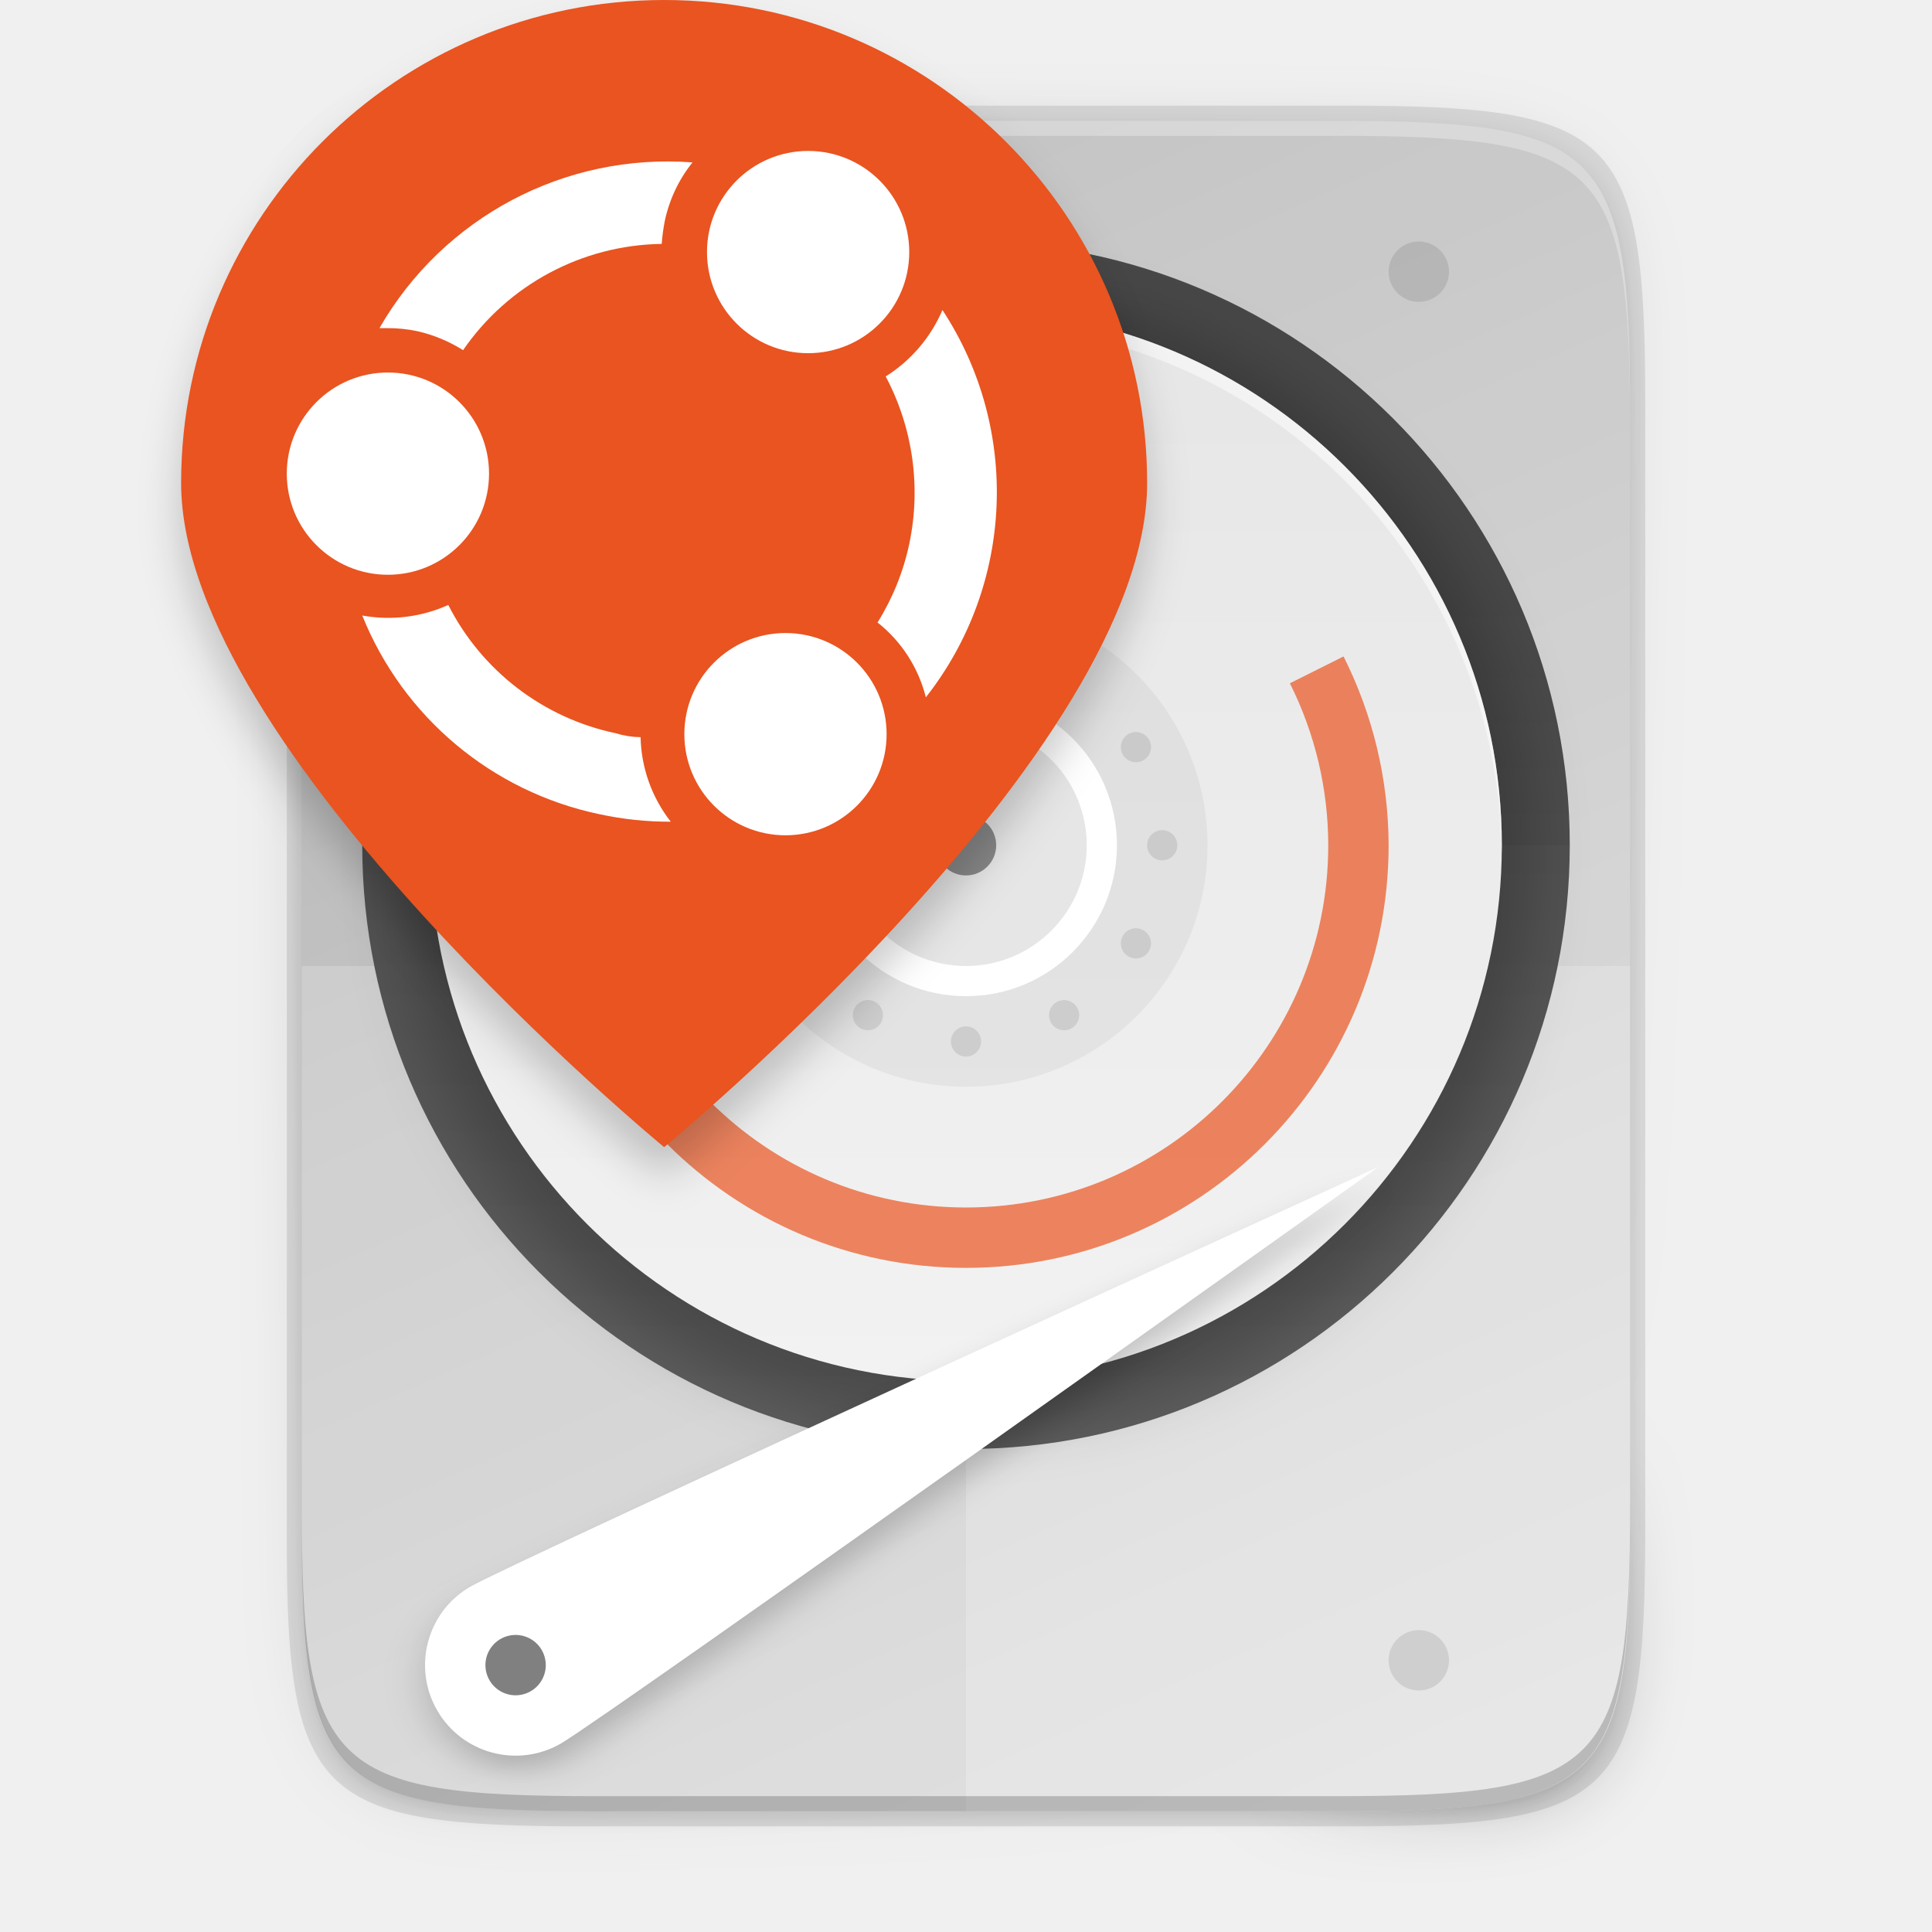
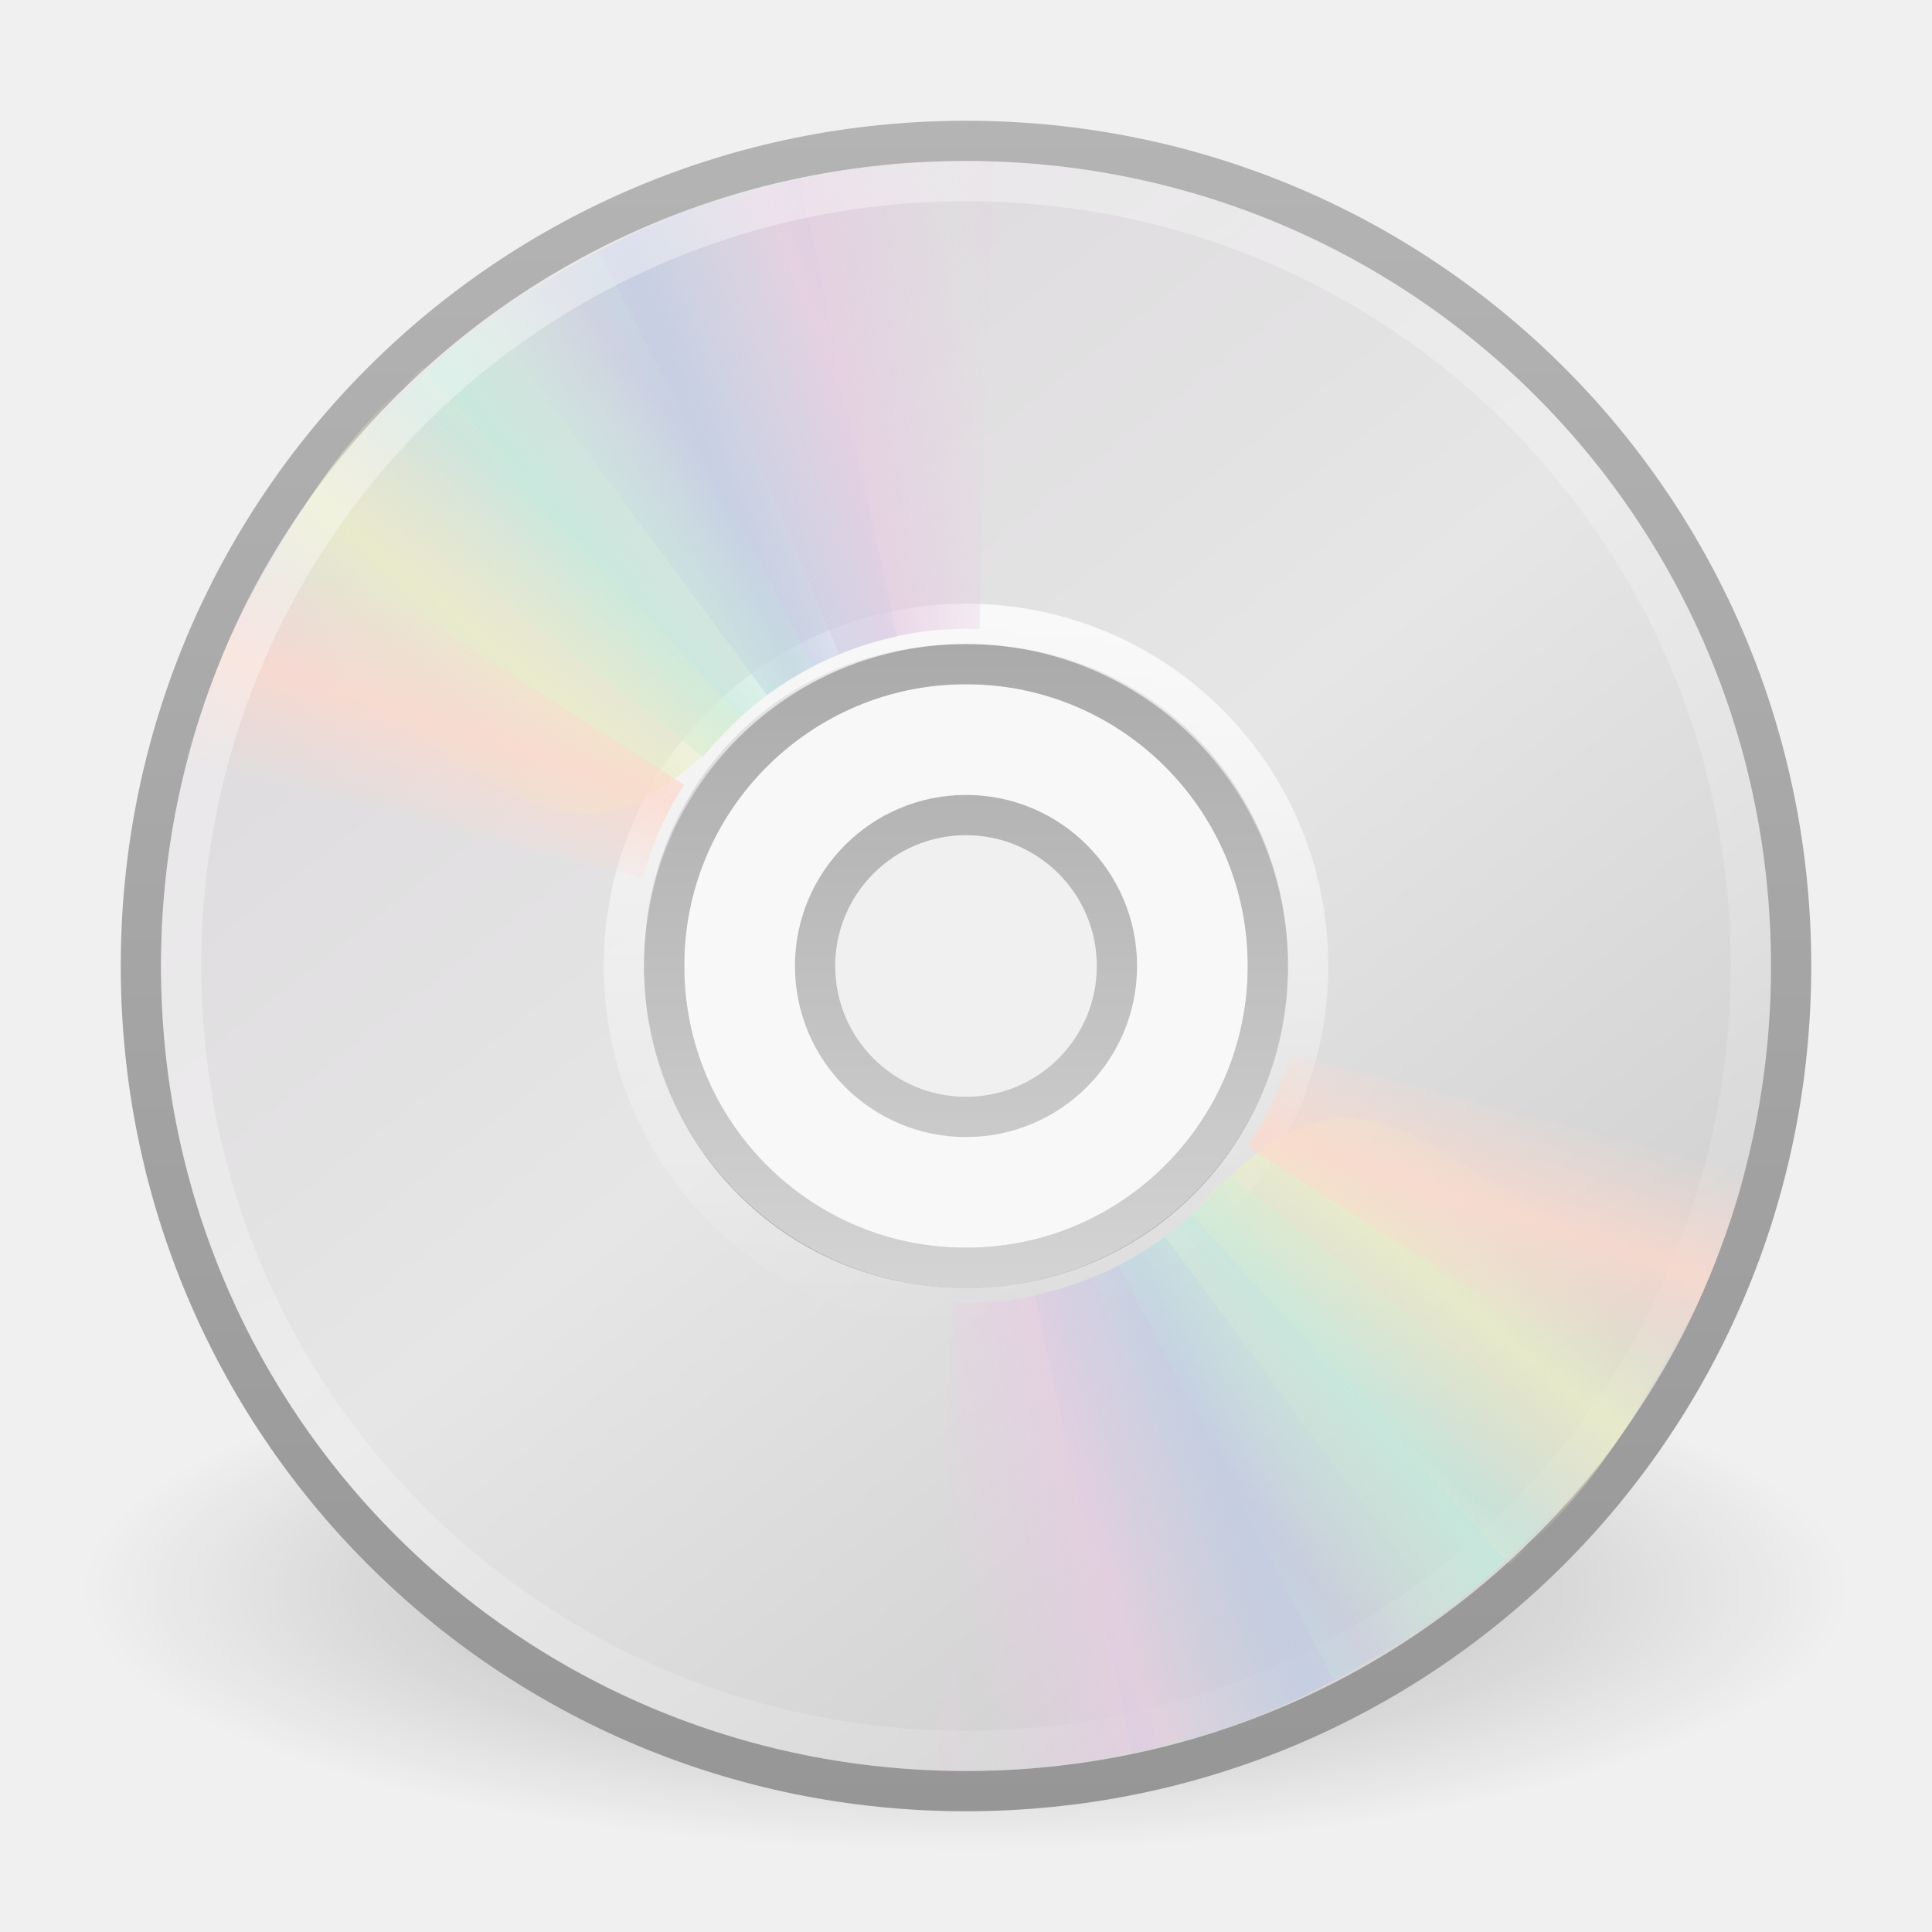
- <svg xmlns="http://www.w3.org/2000/svg" xmlns:xlink="http://www.w3.org/1999/xlink" width="64" height="64" id="svg11300" version="1.0" style="display:inline;enable-background:new">
-   <defs id="defs3">
-     <filter style="color-interpolation-filters:sRGB" id="filter4346" x="-0.014" width="1.029" y="-0.011" height="1.023">
-       <feGaussianBlur stdDeviation="2.12" id="feGaussianBlur4348" />
-     </filter>
-     <linearGradient xlink:href="#linearGradient4360" id="linearGradient4358" x1="88" y1="88" x2="488" y2="488" gradientUnits="userSpaceOnUse" />
-     <linearGradient id="linearGradient4360">
-       <stop id="stop4362" offset="0" style="stop-color:#000000;stop-opacity:0.588" />
-       <stop style="stop-color:#000000;stop-opacity:0" offset="0.88" id="stop4364" />
-       <stop id="stop4366" offset="1" style="stop-color:#000000;stop-opacity:1" />
+ <svg xmlns="http://www.w3.org/2000/svg" xmlns:xlink="http://www.w3.org/1999/xlink" version="1.0" width="48" height="48" id="svg3367">
+   <defs id="defs3369">
+     <linearGradient id="linearGradient23419">
+       <stop id="stop23421" style="stop-color:#000000;stop-opacity:1" offset="0" />
+       <stop id="stop23423" style="stop-color:#000000;stop-opacity:0" offset="1" />
    </linearGradient>
-     <filter style="color-interpolation-filters:sRGB" id="filter4380" x="-0.058" width="1.116" y="-0.045" height="1.091">
-       <feGaussianBlur stdDeviation="8.48" id="feGaussianBlur4382" />
-     </filter>
-     <linearGradient gradientUnits="userSpaceOnUse" y2="169.657" x2="4.414" y1="386.295" x1="494.345" id="linearGradient4226" xlink:href="#linearGradient876" gradientTransform="matrix(0,-0.1132812,-0.113278,0,87.48925,88)" />
-     <clipPath clipPathUnits="userSpaceOnUse" id="clipPath994">
-       <path style="color:#000000;display:inline;overflow:visible;visibility:visible;fill:#cdcdcd;fill-opacity:1;fill-rule:nonzero;stroke:none;stroke-width:2;stroke-miterlimit:4;stroke-dasharray:none;stroke-opacity:1;marker:none;enable-background:accumulate" d="m 335.731,62 c -8.824,0 -9.774,0.906 -9.73,9.748 v 12.252 12.252 c -0.043,8.842 0.906,9.748 9.73,9.748 h 16.539 c 8.824,0 9.73,-0.906 9.73,-9.748 v -12.252 -12.252 c 0,-8.842 -0.906,-9.748 -9.73,-9.748 z" id="path996" />
-     </clipPath>
-     <clipPath clipPathUnits="userSpaceOnUse" id="clipPath971">
-       <path style="color:#000000;display:inline;overflow:visible;visibility:visible;opacity:1;fill:#46a926;fill-opacity:1;fill-rule:nonzero;stroke:none;stroke-width:2;stroke-miterlimit:4;stroke-dasharray:none;stroke-opacity:1;marker:none;enable-background:accumulate" d="m 327.865,189 c -4.412,0 -4.887,0.453 -4.865,4.874 v 6.126 6.126 c -0.022,4.421 0.453,4.874 4.865,4.874 h 8.27 c 4.412,0 4.865,-0.453 4.865,-4.874 v -6.126 -6.126 c 0,-4.421 -0.453,-4.874 -4.865,-4.874 z" id="path973" />
-     </clipPath>
-     <clipPath clipPathUnits="userSpaceOnUse" id="clipPath983">
-       <path id="path985" d="m 325.096,237 c -2.808,0 -3.11,0.288 -3.096,3.102 v 3.898 3.898 c -0.014,2.813 0.288,3.102 3.096,3.102 h 5.808 c 2.808,0 3.096,-0.288 3.096,-3.102 v -3.898 -3.898 c 0,-2.813 -0.288,-3.102 -3.096,-3.102 z" style="color:#000000;display:inline;overflow:visible;visibility:visible;opacity:1;fill:#46a926;fill-opacity:1;fill-rule:nonzero;stroke:none;stroke-width:2;stroke-miterlimit:4;stroke-dasharray:none;stroke-opacity:1;marker:none;enable-background:accumulate" />
-     </clipPath>
-     <clipPath clipPathUnits="userSpaceOnUse" id="clipPath994-1">
-       <path style="color:#000000;display:inline;overflow:visible;visibility:visible;fill:#cdcdcd;fill-opacity:1;fill-rule:nonzero;stroke:none;stroke-width:2;stroke-miterlimit:4;stroke-dasharray:none;stroke-opacity:1;marker:none;enable-background:accumulate" d="m 335.731,62 c -8.824,0 -9.774,0.906 -9.73,9.748 v 12.252 12.252 c -0.043,8.842 0.906,9.748 9.73,9.748 h 16.539 c 8.824,0 9.73,-0.906 9.73,-9.748 v -12.252 -12.252 c 0,-8.842 -0.906,-9.748 -9.73,-9.748 z" id="path996-8" />
-     </clipPath>
-     <linearGradient id="linearGradient876">
-       <stop style="stop-color:#b3b3b3;stop-opacity:1" offset="0" id="stop872" />
-       <stop style="stop-color:#d9d9d9;stop-opacity:1" offset="1" id="stop874" />
+     <linearGradient id="linearGradient3772">
+       <stop id="stop3774" style="stop-color:#b4b4b4;stop-opacity:1" offset="0" />
+       <stop id="stop3776" style="stop-color:#969696;stop-opacity:1" offset="1" />
    </linearGradient>
-     <linearGradient id="linearGradient1392">
-       <stop style="stop-color:#e6e6e6;stop-opacity:1;" offset="0" id="stop1388" />
-       <stop style="stop-color:#f2f2f2;stop-opacity:1" offset="1" id="stop1390" />
+     <linearGradient x1="12.274" y1="32.416" x2="35.391" y2="14.203" id="linearGradient3263" gradientUnits="userSpaceOnUse">
+       <stop id="stop3265" style="stop-color:#dedbde;stop-opacity:1" offset="0" />
+       <stop id="stop3267" style="stop-color:#e6e6e6;stop-opacity:1" offset="0.5" />
+       <stop id="stop3269" style="stop-color:#d2d2d2;stop-opacity:1" offset="1" />
    </linearGradient>
-     <filter style="color-interpolation-filters:sRGB" id="filter1469" x="-0.04" width="1.08" y="-0.121" height="1.241">
-       <feGaussianBlur stdDeviation="2.321" id="feGaussianBlur1471" />
-     </filter>
-     <filter style="color-interpolation-filters:sRGB" id="filter1422" x="-0.06" width="1.12" y="-0.06" height="1.12">
-       <feGaussianBlur stdDeviation="3.75" id="feGaussianBlur1424" />
-     </filter>
-     <linearGradient xlink:href="#linearGradient980" id="linearGradient982" x1="152" y1="124" x2="152" y2="236" gradientUnits="userSpaceOnUse" />
-     <linearGradient id="linearGradient980">
-       <stop style="stop-color:#000000;stop-opacity:1;" offset="0" id="stop976" />
-       <stop style="stop-color:#000000;stop-opacity:0;" offset="1" id="stop978" />
+     <linearGradient id="linearGradient3428">
+       <stop id="stop3430" style="stop-color:#aaaaaa;stop-opacity:1" offset="0" />
+       <stop id="stop3432" style="stop-color:#d4d4d4;stop-opacity:1" offset="1" />
    </linearGradient>
-     <clipPath clipPathUnits="userSpaceOnUse" id="clipPath999">
-       <path style="color:#000000;display:inline;overflow:visible;visibility:visible;opacity:1;fill:#5d5d5d;fill-opacity:1;fill-rule:nonzero;stroke:none;stroke-width:3.826;stroke-linecap:butt;stroke-linejoin:round;stroke-miterlimit:4;stroke-dasharray:none;stroke-dashoffset:0;stroke-opacity:1;marker:none;enable-background:accumulate" d="m 152,68 c -48.601,0 -88,39.399 -88,88 0,48.601 39.399,88 88,88 48.601,0 88,-39.399 88,-88 0,-48.601 -39.399,-88 -88,-88 z" id="path1001" />
-     </clipPath>
-     <filter style="color-interpolation-filters:sRGB" id="filter1003" x="-0.185" width="1.37" y="-0.185" height="1.37">
-       <feGaussianBlur stdDeviation="4.4" id="feGaussianBlur1005" />
-     </filter>
-     <linearGradient xlink:href="#linearGradient1392" id="linearGradient2529" gradientUnits="userSpaceOnUse" gradientTransform="matrix(0,0.2366666,-0.2366666,0,92.92003,20.02663)" x1="77" y1="156" x2="227" y2="156" />
-     <filter style="color-interpolation-filters:sRGB" id="filter1315" x="-0.052" y="-0.044" width="1.105" height="1.088">
-       <feGaussianBlur stdDeviation="0.7" id="feGaussianBlur1317" />
-     </filter>
+     <linearGradient x1="10.609" y1="17.886" x2="9.73" y2="20.613" id="linearGradient3354" xlink:href="#linearGradient3519" gradientUnits="userSpaceOnUse" spreadMethod="reflect" />
+     <linearGradient x1="12.372" y1="16.188" x2="14.609" y2="13.462" id="linearGradient3352" xlink:href="#linearGradient3511" gradientUnits="userSpaceOnUse" spreadMethod="reflect" />
+     <linearGradient x1="14.085" y1="13.046" x2="16.994" y2="10.732" id="linearGradient3350" xlink:href="#linearGradient3503" gradientUnits="userSpaceOnUse" spreadMethod="reflect" />
+     <linearGradient x1="17.495" y1="11.2" x2="21.047" y2="9.796" id="linearGradient3348" xlink:href="#linearGradient3495" gradientUnits="userSpaceOnUse" spreadMethod="reflect" />
+     <linearGradient x1="20.58" y1="10.775" x2="24.274" y2="9.862" id="linearGradient3346" xlink:href="#linearGradient3487" gradientUnits="userSpaceOnUse" spreadMethod="reflect" />
+     <linearGradient id="linearGradient6036">
+       <stop id="stop6038" style="stop-color:#ffffff;stop-opacity:1" offset="0" />
+       <stop id="stop6040" style="stop-color:#ffffff;stop-opacity:0" offset="1" />
+     </linearGradient>
+     <linearGradient id="linearGradient3519">
+       <stop id="stop3521" style="stop-color:#fcd9cd;stop-opacity:1" offset="0" />
+       <stop id="stop3523" style="stop-color:#fcd9cd;stop-opacity:0" offset="1" />
+     </linearGradient>
+     <linearGradient x1="10.609" y1="17.886" x2="9.73" y2="20.613" id="linearGradient3319" xlink:href="#linearGradient3519" gradientUnits="userSpaceOnUse" spreadMethod="reflect" />
+     <linearGradient id="linearGradient3511">
+       <stop id="stop3513" style="stop-color:#ebeec7;stop-opacity:1" offset="0" />
+       <stop id="stop3515" style="stop-color:#ebeec7;stop-opacity:0" offset="1" />
+     </linearGradient>
+     <linearGradient x1="12.372" y1="16.188" x2="14.609" y2="13.462" id="linearGradient3317" xlink:href="#linearGradient3511" gradientUnits="userSpaceOnUse" spreadMethod="reflect" />
+     <linearGradient id="linearGradient3503">
+       <stop id="stop3505" style="stop-color:#c4ebdd;stop-opacity:1" offset="0" />
+       <stop id="stop3507" style="stop-color:#c4ebdd;stop-opacity:0" offset="1" />
+     </linearGradient>
+     <linearGradient x1="14.085" y1="13.046" x2="16.994" y2="10.732" id="linearGradient3315" xlink:href="#linearGradient3503" gradientUnits="userSpaceOnUse" spreadMethod="reflect" />
+     <linearGradient id="linearGradient3495">
+       <stop id="stop3497" style="stop-color:#c1cbe4;stop-opacity:1" offset="0" />
+       <stop id="stop3499" style="stop-color:#c1cbe4;stop-opacity:0" offset="1" />
+     </linearGradient>
+     <linearGradient x1="17.495" y1="11.2" x2="21.047" y2="9.796" id="linearGradient3313" xlink:href="#linearGradient3495" gradientUnits="userSpaceOnUse" spreadMethod="reflect" />
+     <linearGradient id="linearGradient3487">
+       <stop id="stop3489" style="stop-color:#e6cde2;stop-opacity:1" offset="0" />
+       <stop id="stop3491" style="stop-color:#e6cde2;stop-opacity:0" offset="1" />
+     </linearGradient>
+     <linearGradient x1="20.58" y1="10.775" x2="24.274" y2="9.862" id="linearGradient3311" xlink:href="#linearGradient3487" gradientUnits="userSpaceOnUse" spreadMethod="reflect" />
+     <linearGradient xlink:href="#linearGradient6036" id="linearGradient2453" gradientUnits="userSpaceOnUse" gradientTransform="matrix(0.9849664,0,0,0.9849663,1.902206e-2,-0.6241532)" x1="10.502" y1="3.61" x2="48.799" y2="54.698" />
+     <linearGradient xlink:href="#linearGradient6036" id="linearGradient2462" gradientUnits="userSpaceOnUse" gradientTransform="matrix(0.4293444,0,0,0.4293442,13.54675,13.26639)" x1="18.776" y1="4.038" x2="18.203" y2="45.962" />
+     <linearGradient xlink:href="#linearGradient3428" id="linearGradient2465" gradientUnits="userSpaceOnUse" gradientTransform="matrix(0.9375,0,0,0.9375,1.5,1.5)" x1="21.448" y1="15.5" x2="21.448" y2="32.509" />
+     <linearGradient xlink:href="#linearGradient3263" id="linearGradient2470" gradientUnits="userSpaceOnUse" gradientTransform="matrix(0,1.171439,-1.171439,0,51.06024,-4.11454)" x1="12.274" y1="32.416" x2="35.391" y2="14.203" />
+     <linearGradient xlink:href="#linearGradient3772" id="linearGradient2472" gradientUnits="userSpaceOnUse" gradientTransform="translate(50.26506,0)" x1="-21.916" y1="3" x2="-21.916" y2="45.033" />
+     <radialGradient xlink:href="#linearGradient23419" id="radialGradient2475" gradientUnits="userSpaceOnUse" gradientTransform="matrix(0.9722718,0,0,0.2872354,1.312499,27.54052)" cx="23.335" cy="41.636" fx="23.335" fy="41.636" r="22.627" />
  </defs>
-   <g style="display:inline" id="layer1" transform="translate(-24,-28)">
-     <g style="display:inline" id="layer7" />
-     <g id="layer8" style="display:inline">
-       <path style="color:#000000;display:inline;overflow:visible;visibility:visible;opacity:0.1;fill:#000000;fill-opacity:1;fill-rule:nonzero;stroke:none;stroke-width:8;marker:none;filter:url(#filter4346);enable-background:accumulate" d="m 189.843,74 c -70.593,0 -78.189,7.251 -77.843,77.987 v 146.013 146.013 c -0.346,70.736 7.25,77.987 77.843,77.987 h 196.314 c 70.593,0 76.007,-7.274 77.843,-77.987 v -146.013 -146.013 c 0,-70.737 -7.25,-77.987 -77.843,-77.987 z" id="rect4158-9" transform="matrix(0.125,0,0,0.125,20,23)" />
-       <path id="path4350" d="m 189.843,74 c -70.593,0 -78.189,7.251 -77.843,77.987 v 146.013 146.013 c -0.346,70.736 7.25,77.987 77.843,77.987 h 196.314 c 70.593,0 77.843,-7.25 77.843,-77.987 v -146.013 -146.013 c 0,-70.737 -7.25,-77.987 -77.843,-77.987 z" style="color:#000000;display:inline;overflow:visible;visibility:visible;opacity:0.3;fill:url(#linearGradient4358);fill-opacity:1;fill-rule:nonzero;stroke:none;stroke-width:8;marker:none;filter:url(#filter4380);enable-background:accumulate" transform="matrix(0.125,0,0,0.125,20,23)" />
-       <path style="color:#000000;display:inline;overflow:visible;visibility:visible;opacity:0.1;fill:#000000;fill-opacity:1;fill-rule:nonzero;stroke:none;stroke-width:1.02;marker:none;enable-background:accumulate" d="m 43.453,31.5 c -9.025,0 -9.996,0.923 -9.952,9.922 v 18.578 18.578 c -0.044,9 0.927,9.922 9.952,9.922 h 25.097 c 9.025,0 9.952,-0.922 9.952,-9.922 v -18.578 -18.578 c 0,-9 -0.927,-9.922 -9.952,-9.922 z" id="rect4158-7" />
-       <path style="color:#000000;display:inline;overflow:visible;visibility:visible;fill:url(#linearGradient4226);fill-opacity:1;fill-rule:nonzero;stroke:none;stroke-width:1;marker:none;enable-background:accumulate" d="m 68.268,32 c 8.824,0 9.774,0.906 9.73,9.748 v 18.252 18.252 c 0.043,8.842 -0.906,9.748 -9.73,9.748 h -24.539 c -8.824,0 -9.73,-0.906 -9.73,-9.748 v -18.252 -18.252 c 0,-8.842 0.906,-9.748 9.73,-9.748 z" id="rect4158" />
-       <path style="color:#000000;display:inline;overflow:visible;visibility:visible;opacity:0.3;fill:#ffffff;fill-opacity:1;fill-rule:nonzero;stroke:none;stroke-width:1;marker:none;enable-background:accumulate" d="m 43.73,32 c -8.824,0 -9.774,0.907 -9.73,9.749 v 0.5 c -0.043,-8.842 0.906,-9.749 9.73,-9.749 h 24.539 c 8.824,0 9.73,0.906 9.73,9.749 v -0.5 c 0,-8.842 -0.906,-9.749 -9.73,-9.749 z" id="path931" />
-       <path style="color:#000000;display:inline;overflow:visible;visibility:visible;opacity:0.2;fill:#ffffff;fill-opacity:1;fill-rule:nonzero;stroke:none;stroke-width:1;marker:none;enable-background:accumulate" d="m 33.999,60 v 18.251 c 0,8.842 0.906,9.749 9.73,9.749 h 24.539 c 8.824,0 9.774,-0.907 9.73,-9.749 v -18.251 z" id="rect4158-8" />
-       <path style="color:#000000;display:inline;overflow:visible;visibility:visible;opacity:0.2;fill:#ffffff;fill-opacity:1;fill-rule:nonzero;stroke:none;stroke-width:1;marker:none;enable-background:accumulate" d="m 56,32 v 56 h 12.268 c 8.824,0 9.774,-0.907 9.73,-9.749 v -18.251 -18.251 c 0.043,-8.842 -0.906,-9.749 -9.73,-9.749 z" id="rect4158-3" />
-       <path style="color:#000000;display:inline;overflow:visible;visibility:visible;opacity:0.2;fill:#000000;fill-opacity:1;fill-rule:nonzero;stroke:none;stroke-width:1;marker:none;enable-background:accumulate" d="m 43.732,88 c -8.824,0 -9.774,-0.907 -9.73,-9.749 v -0.5 c -0.043,8.842 0.906,9.749 9.73,9.749 h 24.539 c 8.824,0 9.73,-0.906 9.73,-9.749 v 0.5 c 0,8.842 -0.906,9.749 -9.73,9.749 z" id="path931-8" />
-     </g>
-     <g id="layer6" style="display:inline">
-       <circle style="color:#000000;display:inline;overflow:visible;visibility:visible;opacity:1;fill:#5d5d5d;fill-opacity:1;fill-rule:nonzero;stroke:none;stroke-width:3.826;stroke-linecap:butt;stroke-linejoin:miter;stroke-miterlimit:4;stroke-dasharray:11.478, 11.478;stroke-dashoffset:0;stroke-opacity:1;marker:none;enable-background:accumulate" id="path4238" cx="56" cy="-56" transform="scale(1,-1)" r="20" />
-       <path style="color:#000000;display:inline;overflow:visible;visibility:visible;opacity:0.05;fill:#000000;fill-opacity:1;fill-rule:nonzero;stroke:none;stroke-width:3.826;stroke-linecap:butt;stroke-linejoin:miter;stroke-miterlimit:4;stroke-dasharray:11.478, 11.478;stroke-dashoffset:0;stroke-opacity:1;marker:none;enable-background:accumulate" d="m 36,56 a 20,20 0 0 1 20,-20 20,20 0 0 1 20,20 z" id="circle1007" />
-       <path transform="matrix(0.2272727,0,0,0.2272727,21.45459,20.54545)" style="color:#000000;display:inline;overflow:visible;visibility:visible;opacity:0.2;fill:none;fill-opacity:1;fill-rule:nonzero;stroke:url(#linearGradient982);stroke-width:44;stroke-linecap:butt;stroke-linejoin:round;stroke-miterlimit:4;stroke-dasharray:none;stroke-dashoffset:0;stroke-opacity:1;marker:none;filter:url(#filter1003);enable-background:accumulate" d="m 152,70 c -48.601,0 -88,39.399 -88,88 0,48.601 39.399,88 88,88 48.601,0 88,-39.399 88,-88 0,-48.601 -39.399,-88 -88,-88 z" id="path962" clip-path="url(#clipPath999)" />
-       <path id="path1414" d="m 152,217 c -41.421,0 -75,-33.579 -75,-75 0,-41.421 33.579,-75 75,-75 41.421,0 75,33.579 75,75 0,41.421 -33.579,75 -75,75 z" style="display:inline;opacity:0.2;fill:#000000;fill-opacity:1;stroke:none;stroke-width:64;stroke-linecap:round;stroke-linejoin:round;stroke-miterlimit:4;stroke-dasharray:none;stroke-dashoffset:0;stroke-opacity:1;filter:url(#filter1422);enable-background:new" transform="matrix(0.25,0,0,0.25,18,21)" />
-       <path style="display:inline;opacity:1;fill:url(#linearGradient2529);fill-opacity:1;stroke:none;stroke-width:16;stroke-linecap:round;stroke-linejoin:round;stroke-miterlimit:4;stroke-dasharray:none;stroke-dashoffset:0;stroke-opacity:1;enable-background:new" d="m 56,73.75 c -9.803,0 -17.75,-7.947 -17.75,-17.75 0,-9.803 7.947,-17.75 17.75,-17.75 9.803,0 17.75,7.947 17.75,17.75 0,9.803 -7.947,17.75 -17.75,17.75 z" id="path949" />
-       <path style="opacity:0.7;fill:#e95420;fill-opacity:1;stroke:none;stroke-width:0.25;stroke-linecap:round;stroke-linejoin:round;stroke-miterlimit:4;stroke-dasharray:none;stroke-opacity:1" d="m 55.925,42.004 a 14,14 0 0 0 -13.925,13.996 14,14 0 0 0 14,14 14,14 0 0 0 14,-14 14,14 0 0 0 -1.493,-6.254 l -1.778,0.889 a 12,12 0 0 1 1.271,5.365 12,12 0 0 1 -12,12 12,12 0 0 1 -12,-12 12,12 0 0 1 11.936,-11.998 z" id="path3202" />
-       <ellipse style="display:inline;opacity:0.05;fill:#000000;fill-opacity:1;stroke:none;stroke-width:16;stroke-linecap:round;stroke-linejoin:round;stroke-miterlimit:4;stroke-dasharray:none;stroke-dashoffset:0;stroke-opacity:1;enable-background:new" id="ellipse971" cx="56" cy="56" rx="8" ry="8" />
-       <ellipse ry="5" rx="5" cy="56" cx="56" id="ellipse966" style="display:inline;opacity:1;fill:#ffffff;fill-opacity:1;stroke:none;stroke-width:16;stroke-linecap:round;stroke-linejoin:round;stroke-miterlimit:4;stroke-dasharray:none;stroke-dashoffset:0;stroke-opacity:1;enable-background:new" />
-       <g id="g1374" style="opacity:0.1;fill:#000000;fill-opacity:1;stroke-width:4" transform="matrix(0.25,0,0,0.25,18.00004,16.99996)">
-         <circle transform="rotate(-30)" r="2" cy="185.1" cx="53.636" id="path973-2" style="opacity:1;fill:#000000;fill-opacity:1;stroke:none;stroke-width:64;stroke-linecap:round;stroke-linejoin:round;stroke-miterlimit:4;stroke-dasharray:none;stroke-dashoffset:0;stroke-opacity:1" />
-         <circle transform="rotate(-30)" style="opacity:1;fill:#000000;fill-opacity:1;stroke:none;stroke-width:64;stroke-linecap:round;stroke-linejoin:round;stroke-miterlimit:4;stroke-dasharray:none;stroke-dashoffset:0;stroke-opacity:1" id="circle975" cx="53.636" cy="237.1" r="2" />
-         <circle transform="rotate(-60)" style="opacity:1;fill:#000000;fill-opacity:1;stroke:none;stroke-width:64;stroke-linecap:round;stroke-linejoin:round;stroke-miterlimit:4;stroke-dasharray:none;stroke-dashoffset:0;stroke-opacity:1" id="circle1308" cx="-59.1" cy="183.636" r="2" />
-         <circle transform="rotate(-60)" r="2" cy="235.636" cx="-59.1" id="circle1310" style="opacity:1;fill:#000000;fill-opacity:1;stroke:none;stroke-width:64;stroke-linecap:round;stroke-linejoin:round;stroke-miterlimit:4;stroke-dasharray:none;stroke-dashoffset:0;stroke-opacity:1" />
-         <circle transform="rotate(-90)" r="2" cy="126" cx="-156" id="circle1314" style="opacity:1;fill:#000000;fill-opacity:1;stroke:none;stroke-width:64;stroke-linecap:round;stroke-linejoin:round;stroke-miterlimit:4;stroke-dasharray:none;stroke-dashoffset:0;stroke-opacity:1" />
-         <circle transform="rotate(-90)" style="opacity:1;fill:#000000;fill-opacity:1;stroke:none;stroke-width:64;stroke-linecap:round;stroke-linejoin:round;stroke-miterlimit:4;stroke-dasharray:none;stroke-dashoffset:0;stroke-opacity:1" id="circle1316" cx="-156" cy="178" r="2" />
-         <circle transform="rotate(-120)" style="opacity:1;fill:#000000;fill-opacity:1;stroke:none;stroke-width:64;stroke-linecap:round;stroke-linejoin:round;stroke-miterlimit:4;stroke-dasharray:none;stroke-dashoffset:0;stroke-opacity:1" id="circle1320" cx="-211.1" cy="27.636" r="2" />
-         <circle transform="rotate(-120)" r="2" cy="79.636" cx="-211.1" id="circle1322" style="opacity:1;fill:#000000;fill-opacity:1;stroke:none;stroke-width:64;stroke-linecap:round;stroke-linejoin:round;stroke-miterlimit:4;stroke-dasharray:none;stroke-dashoffset:0;stroke-opacity:1" />
-         <circle style="display:inline;opacity:1;fill:#000000;fill-opacity:1;stroke:none;stroke-width:64;stroke-linecap:round;stroke-linejoin:round;stroke-miterlimit:4;stroke-dasharray:none;stroke-dashoffset:0;stroke-opacity:1;enable-background:new" id="circle1326" cx="152" cy="130" r="2" transform="rotate(-150,152,156)" />
-         <circle r="2" cy="182" cx="152" id="circle1328" style="display:inline;opacity:1;fill:#000000;fill-opacity:1;stroke:none;stroke-width:64;stroke-linecap:round;stroke-linejoin:round;stroke-miterlimit:4;stroke-dasharray:none;stroke-dashoffset:0;stroke-opacity:1;enable-background:new" transform="rotate(-150,152,156)" />
-         <circle transform="scale(-1)" style="opacity:1;fill:#000000;fill-opacity:1;stroke:none;stroke-width:64;stroke-linecap:round;stroke-linejoin:round;stroke-miterlimit:4;stroke-dasharray:none;stroke-dashoffset:0;stroke-opacity:1" id="circle1332" cx="-152" cy="-182" r="2" />
-         <circle transform="scale(-1)" r="2" cy="-130" cx="-152" id="circle1334" style="opacity:1;fill:#000000;fill-opacity:1;stroke:none;stroke-width:64;stroke-linecap:round;stroke-linejoin:round;stroke-miterlimit:4;stroke-dasharray:none;stroke-dashoffset:0;stroke-opacity:1" />
-       </g>
-       <ellipse style="display:inline;opacity:0.1;fill:#000000;fill-opacity:1;stroke:none;stroke-width:16;stroke-linecap:round;stroke-linejoin:round;stroke-miterlimit:4;stroke-dasharray:none;stroke-dashoffset:0;stroke-opacity:1;enable-background:new" id="ellipse1434" cx="56" cy="56" rx="4" ry="4" />
-       <ellipse style="display:inline;opacity:1;fill:#888888;fill-opacity:1;stroke:none;stroke-width:16;stroke-linecap:round;stroke-linejoin:round;stroke-miterlimit:4;stroke-dasharray:none;stroke-dashoffset:0;stroke-opacity:1;enable-background:new" id="ellipse1438" cx="56" cy="56" rx="1" ry="1" />
-       <path style="display:inline;opacity:0.5;fill:#ffffff;fill-opacity:1;stroke:none;stroke-width:16;stroke-linecap:round;stroke-linejoin:round;stroke-miterlimit:4;stroke-dasharray:none;stroke-dashoffset:0;stroke-opacity:1;enable-background:new" d="m 56,38.25 c -9.803,0 -17.75,7.947 -17.75,17.75 0,0.079 0.005,0.158 0.006,0.237 0.127,-9.693 8.02,-17.513 17.744,-17.513 9.724,0 17.617,7.82 17.744,17.513 10e-4,-0.079 0.006,-0.157 0.006,-0.237 0,-9.803 -7.947,-17.75 -17.75,-17.75 z" id="path1446" />
-       <path style="display:inline;opacity:0.1;fill:#000000;fill-opacity:1;stroke:none;stroke-width:16;stroke-linecap:round;stroke-linejoin:round;stroke-miterlimit:4;stroke-dasharray:none;stroke-dashoffset:0;stroke-opacity:1;enable-background:new" d="m 41,36 a 1,1 0 0 0 -1,1 1,1 0 0 0 1,1 1,1 0 0 0 1,-1 1,1 0 0 0 -1,-1 z" id="path2571" />
-       <path style="display:inline;opacity:0.1;fill:#000000;fill-opacity:1;stroke:none;stroke-width:16;stroke-linecap:round;stroke-linejoin:round;stroke-miterlimit:4;stroke-dasharray:none;stroke-dashoffset:0;stroke-opacity:1;enable-background:new" d="m 71,36 a 1,1 0 0 0 -1,1 1,1 0 0 0 1,1 1,1 0 0 0 1,-1 1,1 0 0 0 -1,-1 z" id="path2569" />
-       <path id="path1467" d="m 211.505,215.833 c 0,0 -117.995,44.04 -124.396,45.755 -6.402,1.715 -12.982,-2.084 -14.697,-8.485 -1.715,-6.402 2.084,-12.982 8.485,-14.697 6.402,-1.715 130.608,-22.573 130.608,-22.573 z" style="display:inline;opacity:0.2;fill:#000000;fill-opacity:1;stroke:none;stroke-width:64;stroke-linecap:round;stroke-linejoin:round;stroke-miterlimit:4;stroke-dasharray:none;stroke-dashoffset:0;stroke-opacity:1;filter:url(#filter1469);enable-background:new" transform="matrix(0.2414815,-0.06470476,0.06470476,0.2414815,4.748505,28.7073)" />
-       <path style="display:inline;opacity:1;fill:#ffffff;fill-opacity:1;stroke:none;stroke-width:16;stroke-linecap:round;stroke-linejoin:round;stroke-miterlimit:4;stroke-dasharray:none;stroke-dashoffset:0;stroke-opacity:1;enable-background:new" d="m 69.659,66.659 c 0,0 -25.644,18.27 -27.079,19.098 -1.435,0.828 -3.27,0.337 -4.098,-1.098 -0.828,-1.435 -0.337,-3.27 1.098,-4.098 1.435,-0.828 30.079,-13.902 30.079,-13.902 z" id="path1038" />
-       <circle style="display:inline;opacity:1;fill:#808080;fill-opacity:1;stroke:none;stroke-width:16;stroke-linecap:round;stroke-linejoin:round;stroke-miterlimit:4;stroke-dasharray:none;stroke-dashoffset:0;stroke-opacity:1;enable-background:new" id="path1041" cx="18.157" cy="90.958" transform="rotate(-15)" r="1" />
-       <path style="display:inline;opacity:0.1;fill:#000000;fill-opacity:1;stroke:none;stroke-width:16;stroke-linecap:round;stroke-linejoin:round;stroke-miterlimit:4;stroke-dasharray:none;stroke-dashoffset:0;stroke-opacity:1;enable-background:new" d="m 71,82 a 1,1 0 0 0 -1,1 1,1 0 0 0 1,1 1,1 0 0 0 1,-1 1,1 0 0 0 -1,-1 z" id="circle1473" />
-       <path id="path2-1" d="m 62,45 c 0,8.837 -16,22 -16,22 0,0 -16,-13.164 -16,-22 0,-8.836 7.164,-16 16,-16 8.837,0 16,7.163 16,16 z" style="display:inline;opacity:0.2;fill:#000000;fill-opacity:1;stroke:none;stroke-width:0.452;stroke-miterlimit:4;stroke-dasharray:none;stroke-opacity:1;enable-background:new;filter:url(#filter1315)" />
-       <path id="path2" d="m 62,44 c 0,8.837 -16,22 -16,22 0,0 -16,-13.164 -16,-22 0,-8.836 7.164,-16 16,-16 8.837,0 16,7.163 16,16 z" style="display:inline;fill:#e95420;fill-opacity:1;stroke:none;stroke-width:0.452;stroke-miterlimit:4;stroke-dasharray:none;stroke-opacity:1;enable-background:new" />
-       <g id="g482" transform="matrix(0.25,0,0,0.25,17.67,20.87)" style="stroke-width:4">
-         <circle class="cls-2" cx="76.72" cy="91.28" r="13.4" id="circle288" style="fill:#ffffff;stroke-width:4" />
-         <circle class="cls-2" cx="132.4" cy="61.92" r="13.4" id="circle290" style="fill:#ffffff;stroke-width:4" />
-         <path class="cls-2" d="m 106.92,125.68 a 32.32,32.32 0 0 1 -22.2,-17 19.32,19.32 0 0 1 -11.4,1.4 43.48,43.48 0 0 0 31.4,26.32 44,44 0 0 0 9.48,1 18.84,18.84 0 0 1 -4,-11.2 11.56,11.56 0 0 1 -3.28,-0.52 z" id="path292" style="fill:#ffffff;stroke-width:4" />
-         <circle class="cls-2" cx="129.4" cy="125.8" r="13.4" id="circle294" style="fill:#ffffff;stroke-width:4" />
-         <path class="cls-2" d="m 148,120.92 a 44,44 0 0 0 2.2,-51.32 19.4,19.4 0 0 1 -7.52,8.8 32.88,32.88 0 0 1 3.12,22.2 32.32,32.32 0 0 1 -4.2,10.4 18.32,18.32 0 0 1 6.4,9.92 z" id="path296" style="fill:#ffffff;stroke-width:4" />
-         <path class="cls-2" d="m 75.6,72 h 1 a 18.6,18.6 0 0 1 4,0.4 19.36,19.36 0 0 1 6.08,2.52 32.48,32.48 0 0 1 26.32,-14.08 25.68,25.68 0 0 1 0.4,-3 18.52,18.52 0 0 1 3.68,-7.8 44,44 0 0 0 -41.48,21.96 z" id="path298" style="fill:#ffffff;stroke-width:4" />
-       </g>
-     </g>
+   <path style="opacity:0.3;fill:url(#radialGradient2475);fill-opacity:1;fill-rule:evenodd;stroke:none;stroke-width:2;marker:none;visibility:visible;display:inline;overflow:visible" id="path23417" d="M 46,39.5 C 46.001,43.09 36.151,46 24,46 C 11.849,46 1.999,43.09 2,39.5 C 1.999,35.91 11.849,33 24,33 C 36.151,33 46.001,35.91 46,39.5 L 46,39.5 z" />
+   <path style="fill:url(#linearGradient2470);fill-rule:nonzero;stroke:url(#linearGradient2472);stroke-width:1;stroke-miterlimit:4;stroke-opacity:1" id="path2781" d="M 44.5,24 C 44.5,12.637 35.363,3.5 24,3.5 C 12.637,3.5 3.5,12.637 3.5,24 C 3.5,35.363 12.637,44.5 24,44.5 C 35.363,44.5 44.5,35.363 44.5,24 z M 31.5,24 C 31.5,28.128 28.211,31.5 24,31.5 C 19.707,31.5 16.5,28.045 16.5,24 C 16.5,19.873 19.541,16.5 24,16.5 C 28.459,16.5 31.5,19.954 31.5,24 z" />
+   <path style="opacity:0.5;fill:#ffffff;fill-opacity:1;fill-rule:nonzero;stroke:none;stroke-width:1;marker:none;visibility:visible;display:inline;overflow:visible;enable-background:accumulate" id="path2474" d="M 24,16 C 19.584,16 16,19.584 16,24 C 16,28.416 19.584,32 24,32 C 28.416,32 32,28.416 32,24 C 32,19.584 28.416,16 24,16 z M 24,20 C 26.208,20 28,21.792 28,24 C 28,26.208 26.208,28 24,28 C 21.792,28 20,26.208 20,24 C 20,21.792 21.792,20 24,20 z" />
+   <path style="fill:none;stroke:url(#linearGradient2465);stroke-width:1;stroke-linecap:butt;stroke-linejoin:round;marker:none;stroke-miterlimit:4;stroke-dasharray:none;stroke-dashoffset:0;stroke-opacity:1;visibility:visible;display:inline;overflow:visible;enable-background:accumulate" id="path3418" d="M 24,16.5 C 19.86,16.5 16.5,19.86 16.5,24 C 16.5,28.14 19.86,31.5 24,31.5 C 28.14,31.5 31.5,28.14 31.5,24 C 31.5,19.86 28.14,16.5 24,16.5 z M 24,20.25 C 26.07,20.25 27.75,21.93 27.75,24 C 27.75,26.07 26.07,27.75 24,27.75 C 21.93,27.75 20.25,26.07 20.25,24 C 20.25,21.93 21.93,20.25 24,20.25 z" />
+   <path style="opacity:0.8;fill:none;stroke:url(#linearGradient2462);stroke-width:1;stroke-miterlimit:4;stroke-opacity:1" id="path3281" d="M 24,15.5 C 19.289,15.5 15.5,19.289 15.5,24 C 15.5,28.711 19.289,32.5 24,32.5 C 28.711,32.5 32.5,28.711 32.5,24 C 32.5,19.289 28.711,15.5 24,15.5 L 24,15.5 L 24,15.5 L 24,15.5 z" />
+   <g id="g3527">
+     <path style="opacity:0.8;fill:url(#linearGradient3346);fill-opacity:1;fill-rule:nonzero;stroke:none" id="path3296" transform="matrix(0.9996011,2.824295e-2,-2.824295e-2,0.9996011,0.6924114,-0.6708346)" d="M 15.857,5.731 L 20.625,16.344 C 21.66,15.885 22.795,15.625 24,15.625 C 24.032,15.625 24.062,15.625 24.094,15.625 L 24.108,4.005 C 21.166,3.934 18.565,4.662 15.857,5.731 L 15.857,5.731 z" />
+     <path style="opacity:0.8;fill:url(#linearGradient3348);fill-opacity:1;fill-rule:nonzero;stroke:none" id="path3308" d="M 12.121,7.906 L 19.052,17.266 C 19.966,16.596 21.018,16.099 22.195,15.841 C 22.226,15.834 22.255,15.827 22.287,15.821 L 19.857,4.426 C 16.968,4.988 14.538,6.282 12.121,7.906 L 12.121,7.906 z" />
+     <path style="opacity:0.8;fill:url(#linearGradient3350);fill-opacity:1;fill-rule:nonzero;stroke:none" id="path3310" d="M 8.252,11.647 L 17.466,18.802 C 18.175,17.919 19.063,17.166 20.133,16.612 C 20.161,16.598 20.187,16.584 20.216,16.569 L 14.866,6.251 C 12.221,7.541 10.166,9.452 8.252,11.647 z" />
+     <path style="opacity:0.8;fill:url(#linearGradient3352);fill-opacity:1;fill-rule:nonzero;stroke:none" id="path3312" d="M 5.633,16.074 C 12.808,18.316 13.483,23.105 18.41,17.828 L 10.5,9.132 C 8.279,11.063 6.913,13.459 5.633,16.074 z" />
+     <path style="opacity:0.8;fill:url(#linearGradient3354);fill-opacity:1;fill-rule:nonzero;stroke:none" id="path3314" d="M 7.155,13.193 C 5.972,14.945 5.248,16.83 4.63,18.837 L 15.969,21.812 C 16.184,21.049 16.487,20.298 16.938,19.594 C 16.955,19.567 16.982,19.527 17,19.5 L 7.155,13.193 z" />
+   </g>
+   <path style="opacity:0.4;fill:none;stroke:url(#linearGradient2453);stroke-width:1;stroke-miterlimit:4;stroke-opacity:1" id="path3272" d="M 24,4.5 C 13.191,4.5 4.5,13.191 4.5,24 C 4.5,34.809 13.191,43.5 24,43.5 C 34.809,43.5 43.5,34.809 43.5,24 C 43.5,13.191 34.809,4.5 24,4.5 L 24,4.5 L 24,4.5 z" />
+   <g id="g3297" transform="matrix(-1,0,0,-1,48,47.99083)">
+     <path style="opacity:0.8;fill:url(#linearGradient3311);fill-opacity:1;fill-rule:nonzero;stroke:none" id="path3299" transform="matrix(0.9996011,2.824295e-2,-2.824295e-2,0.9996011,0.6924114,-0.6708346)" d="M 15.857,5.731 L 20.625,16.344 C 21.66,15.885 22.795,15.625 24,15.625 C 24.032,15.625 24.062,15.625 24.094,15.625 L 24.108,4.005 C 21.166,3.934 18.565,4.662 15.857,5.731 L 15.857,5.731 z" />
+     <path style="opacity:0.8;fill:url(#linearGradient3313);fill-opacity:1;fill-rule:nonzero;stroke:none" id="path3301" d="M 12.121,7.906 L 19.052,17.266 C 19.966,16.596 21.018,16.099 22.195,15.841 C 22.226,15.834 22.255,15.827 22.287,15.821 L 19.857,4.426 C 16.968,4.988 14.538,6.282 12.121,7.906 L 12.121,7.906 z" />
+     <path style="opacity:0.8;fill:url(#linearGradient3315);fill-opacity:1;fill-rule:nonzero;stroke:none" id="path3303" d="M 8.252,11.647 L 17.466,18.802 C 18.175,17.919 19.063,17.166 20.133,16.612 C 20.161,16.598 20.187,16.584 20.216,16.569 L 14.866,6.251 C 12.221,7.541 10.166,9.452 8.252,11.647 z" />
+     <path style="opacity:0.8;fill:url(#linearGradient3317);fill-opacity:1;fill-rule:nonzero;stroke:none" id="path3305" d="M 5.633,16.074 C 12.808,18.316 13.483,23.105 18.41,17.828 L 10.5,9.132 C 8.279,11.063 6.913,13.459 5.633,16.074 z" />
+     <path style="opacity:0.8;fill:url(#linearGradient3319);fill-opacity:1;fill-rule:nonzero;stroke:none" id="path3307" d="M 7.155,13.193 C 5.972,14.945 5.248,16.83 4.63,18.837 L 15.969,21.812 C 16.184,21.049 16.487,20.298 16.938,19.594 C 16.955,19.567 16.982,19.527 17,19.5 L 7.155,13.193 z" />
  </g>
</svg>
